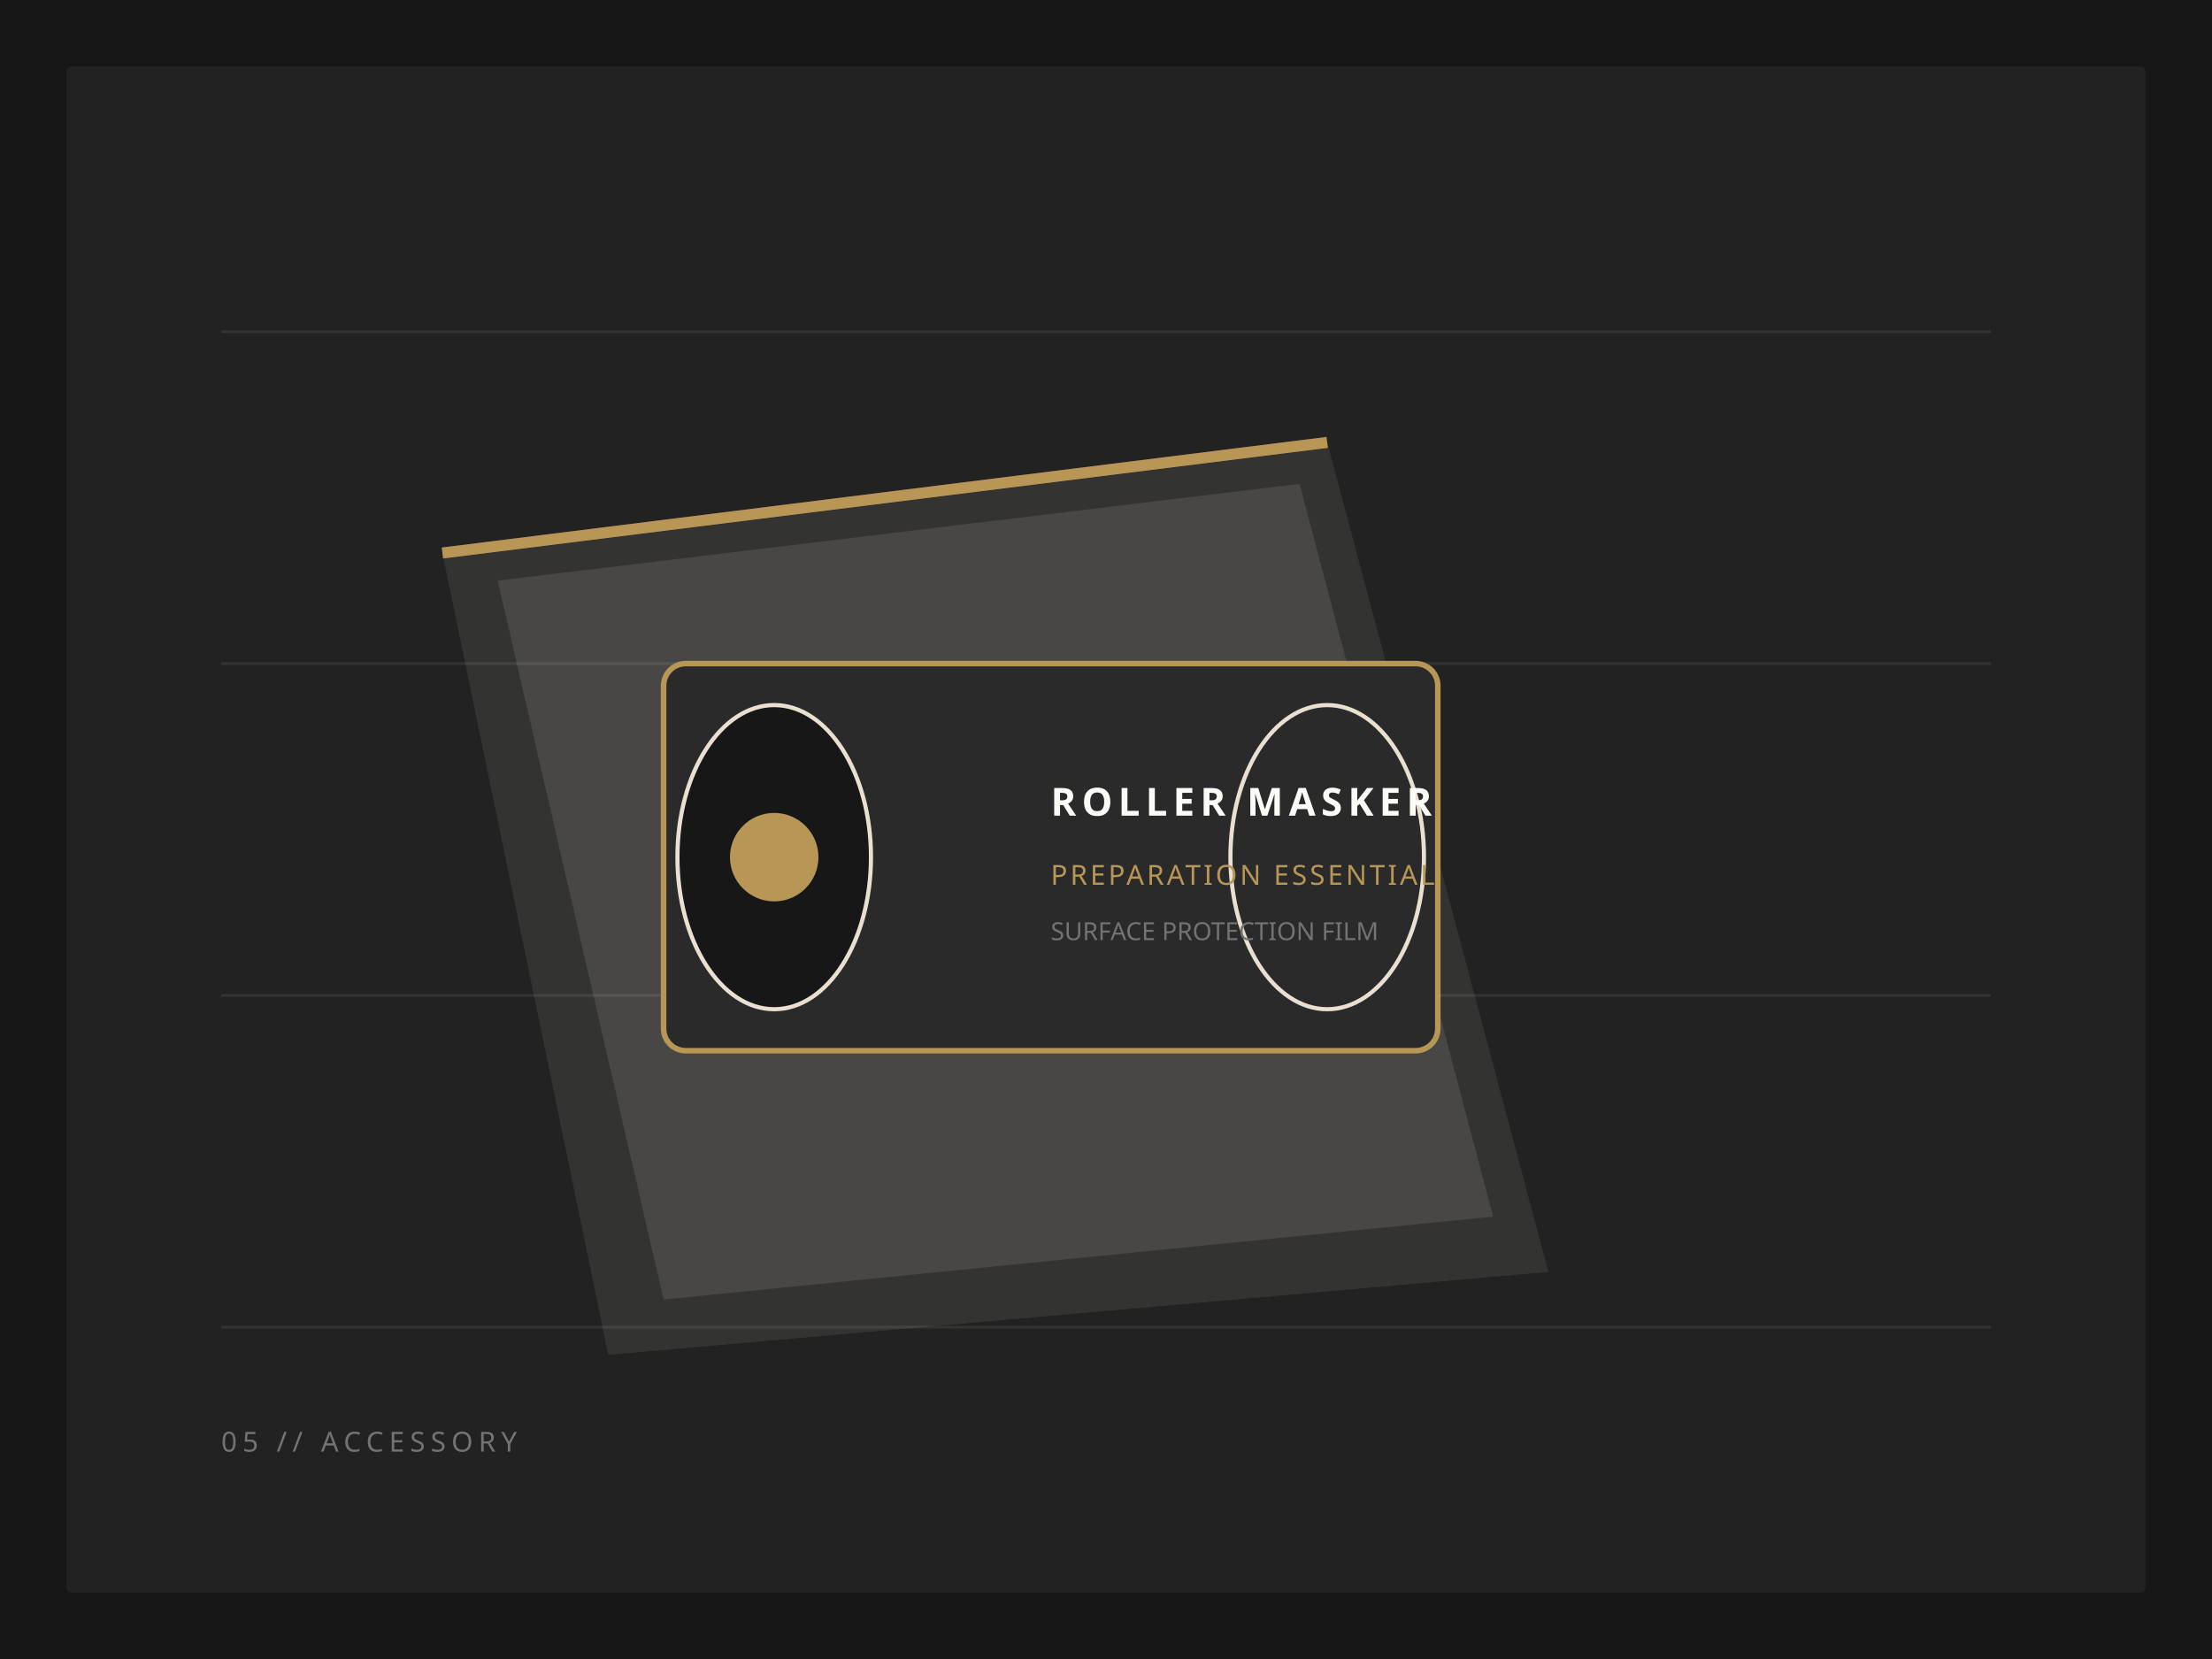
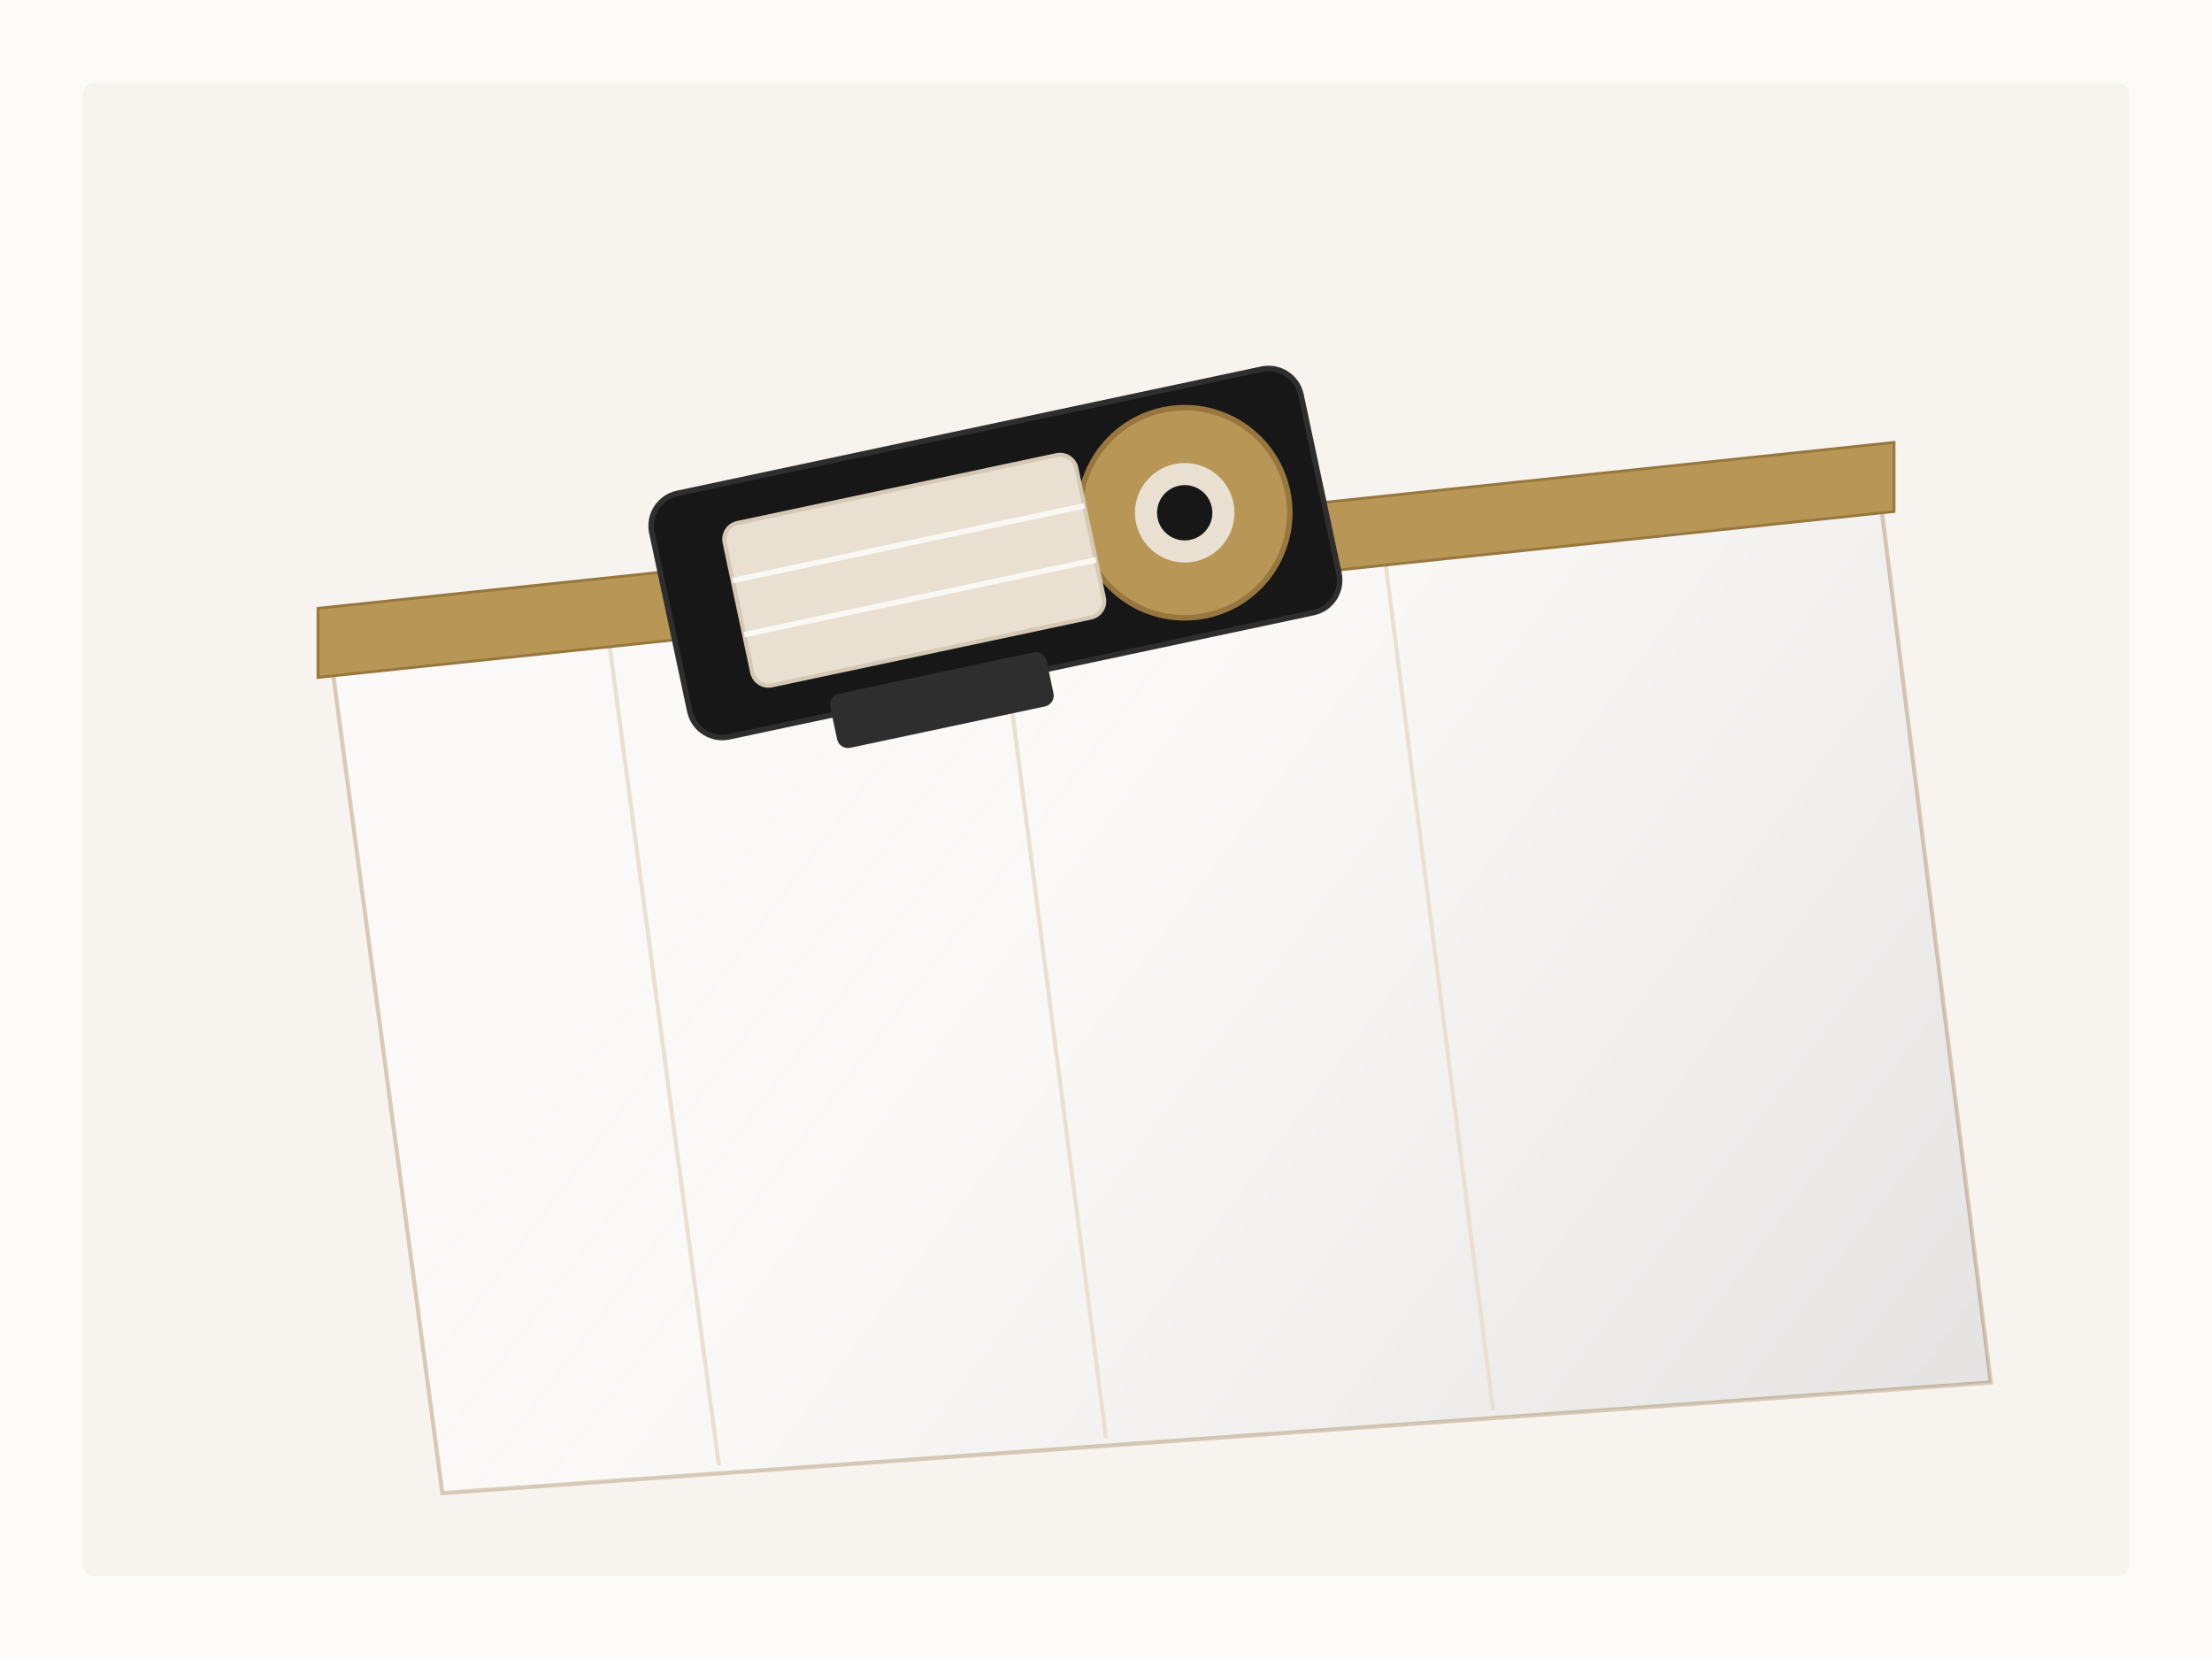
<svg xmlns="http://www.w3.org/2000/svg" width="800" height="600" viewBox="0 0 800 600" fill="none">
-   <rect width="800" height="600" fill="#171717" />
-   <rect x="24" y="24" width="752" height="552" fill="#222222" rx="2" />
-   <line x1="80" y1="120" x2="720" y2="120" stroke="#333333" stroke-width="1" />
-   <line x1="80" y1="240" x2="720" y2="240" stroke="#333333" stroke-width="1" />
-   <line x1="80" y1="360" x2="720" y2="360" stroke="#333333" stroke-width="1" />
-   <line x1="80" y1="480" x2="720" y2="480" stroke="#333333" stroke-width="1" />
-   <polygon points="160,200 480,160 560,460 220,490" fill="#FCFBF8" fill-opacity="0.08" />
-   <polygon points="180,210 470,175 540,440 240,470" fill="#E9E0D2" fill-opacity="0.12" />
-   <line x1="160" y1="200" x2="480" y2="160" stroke="#B89655" stroke-width="4" />
-   <rect x="240" y="240" width="280" height="140" rx="8" fill="#2A2A2A" stroke="#B89655" stroke-width="2" />
-   <ellipse cx="280" cy="310" rx="35" ry="55" fill="#171717" stroke="#E9E0D2" stroke-width="1.5" />
-   <ellipse cx="480" cy="310" rx="35" ry="55" fill="#2A2A2A" stroke="#E9E0D2" stroke-width="1.5" />
-   <circle cx="280" cy="310" r="16" fill="#B89655" />
-   <text x="380" y="295" font-family="sans-serif" font-weight="bold" font-size="14" fill="#FCFBF8" letter-spacing="2">ROLLER MASKER</text>
-   <text x="380" y="320" font-family="sans-serif" font-size="10" fill="#B89655" letter-spacing="1">PREPARATION ESSENTIAL</text>
-   <text x="380" y="340" font-family="sans-serif" font-size="9" fill="#737373">SURFACE PROTECTION FILM</text>
-   <text x="80" y="525" font-family="sans-serif" font-size="10" fill="#737373" letter-spacing="2">05 // ACCESSORY</text>
+   <defs>
+     <linearGradient id="filmShine" x1="0" y1="0" x2="800" y2="600" gradientUnits="userSpaceOnUse">
+       <stop offset="0%" stop-color="#FCFBF8" stop-opacity="0.2" />
+       <stop offset="50%" stop-color="#E9E0D2" stop-opacity="0.1" />
+       <stop offset="100%" stop-color="#171717" stop-opacity="0.15" />
+     </linearGradient>
+   </defs>
+   <rect width="800" height="600" fill="#FCFBF8" />
+   <rect x="30" y="30" width="740" height="540" fill="#F4EFE7" fill-opacity="0.6" rx="4" />
+   <polygon points="120,240 680,180 720,500 160,540" fill="#FFFFFF" fill-opacity="0.75" stroke="#D5C9B5" stroke-width="1.5" />
+   <polygon points="120,240 680,180 720,500 160,540" fill="url(#filmShine)" />
+   <line x1="220" y1="230" x2="260" y2="530" stroke="#E9E0D2" stroke-width="1.5" />
+   <line x1="360" y1="210" x2="400" y2="520" stroke="#E9E0D2" stroke-width="1.5" />
+   <line x1="500" y1="195" x2="540" y2="510" stroke="#E9E0D2" stroke-width="1.5" />
+   <polygon points="115,245 685,185 685,160 115,220" fill="#B89655" stroke="#97773D" stroke-width="1" />
+   <g transform="translate(360, 200) rotate(-12)">
+     <rect x="-120" y="-45" width="240" height="90" rx="12" fill="#171717" stroke="#2E2E2E" stroke-width="2" />
+     <ellipse cx="70" cy="0" rx="38" ry="38" fill="#B89655" stroke="#97773D" stroke-width="2" />
+     <ellipse cx="70" cy="0" rx="18" ry="18" fill="#E9E0D2" />
+     <ellipse cx="70" cy="0" rx="10" ry="10" fill="#171717" />
+     <rect x="-95" y="-30" width="130" height="60" rx="6" fill="#E9E0D2" stroke="#D5C9B5" stroke-width="1.5" />
+     <line x1="-95" y1="-10" x2="35" y2="-10" stroke="#FAF8F2" stroke-width="2" />
+     <line x1="-95" y1="10" x2="35" y2="10" stroke="#FAF8F2" stroke-width="2" />
+     <rect x="-70" y="38" width="80" height="20" rx="4" fill="#2E2E2E" />
+   </g>
</svg>
